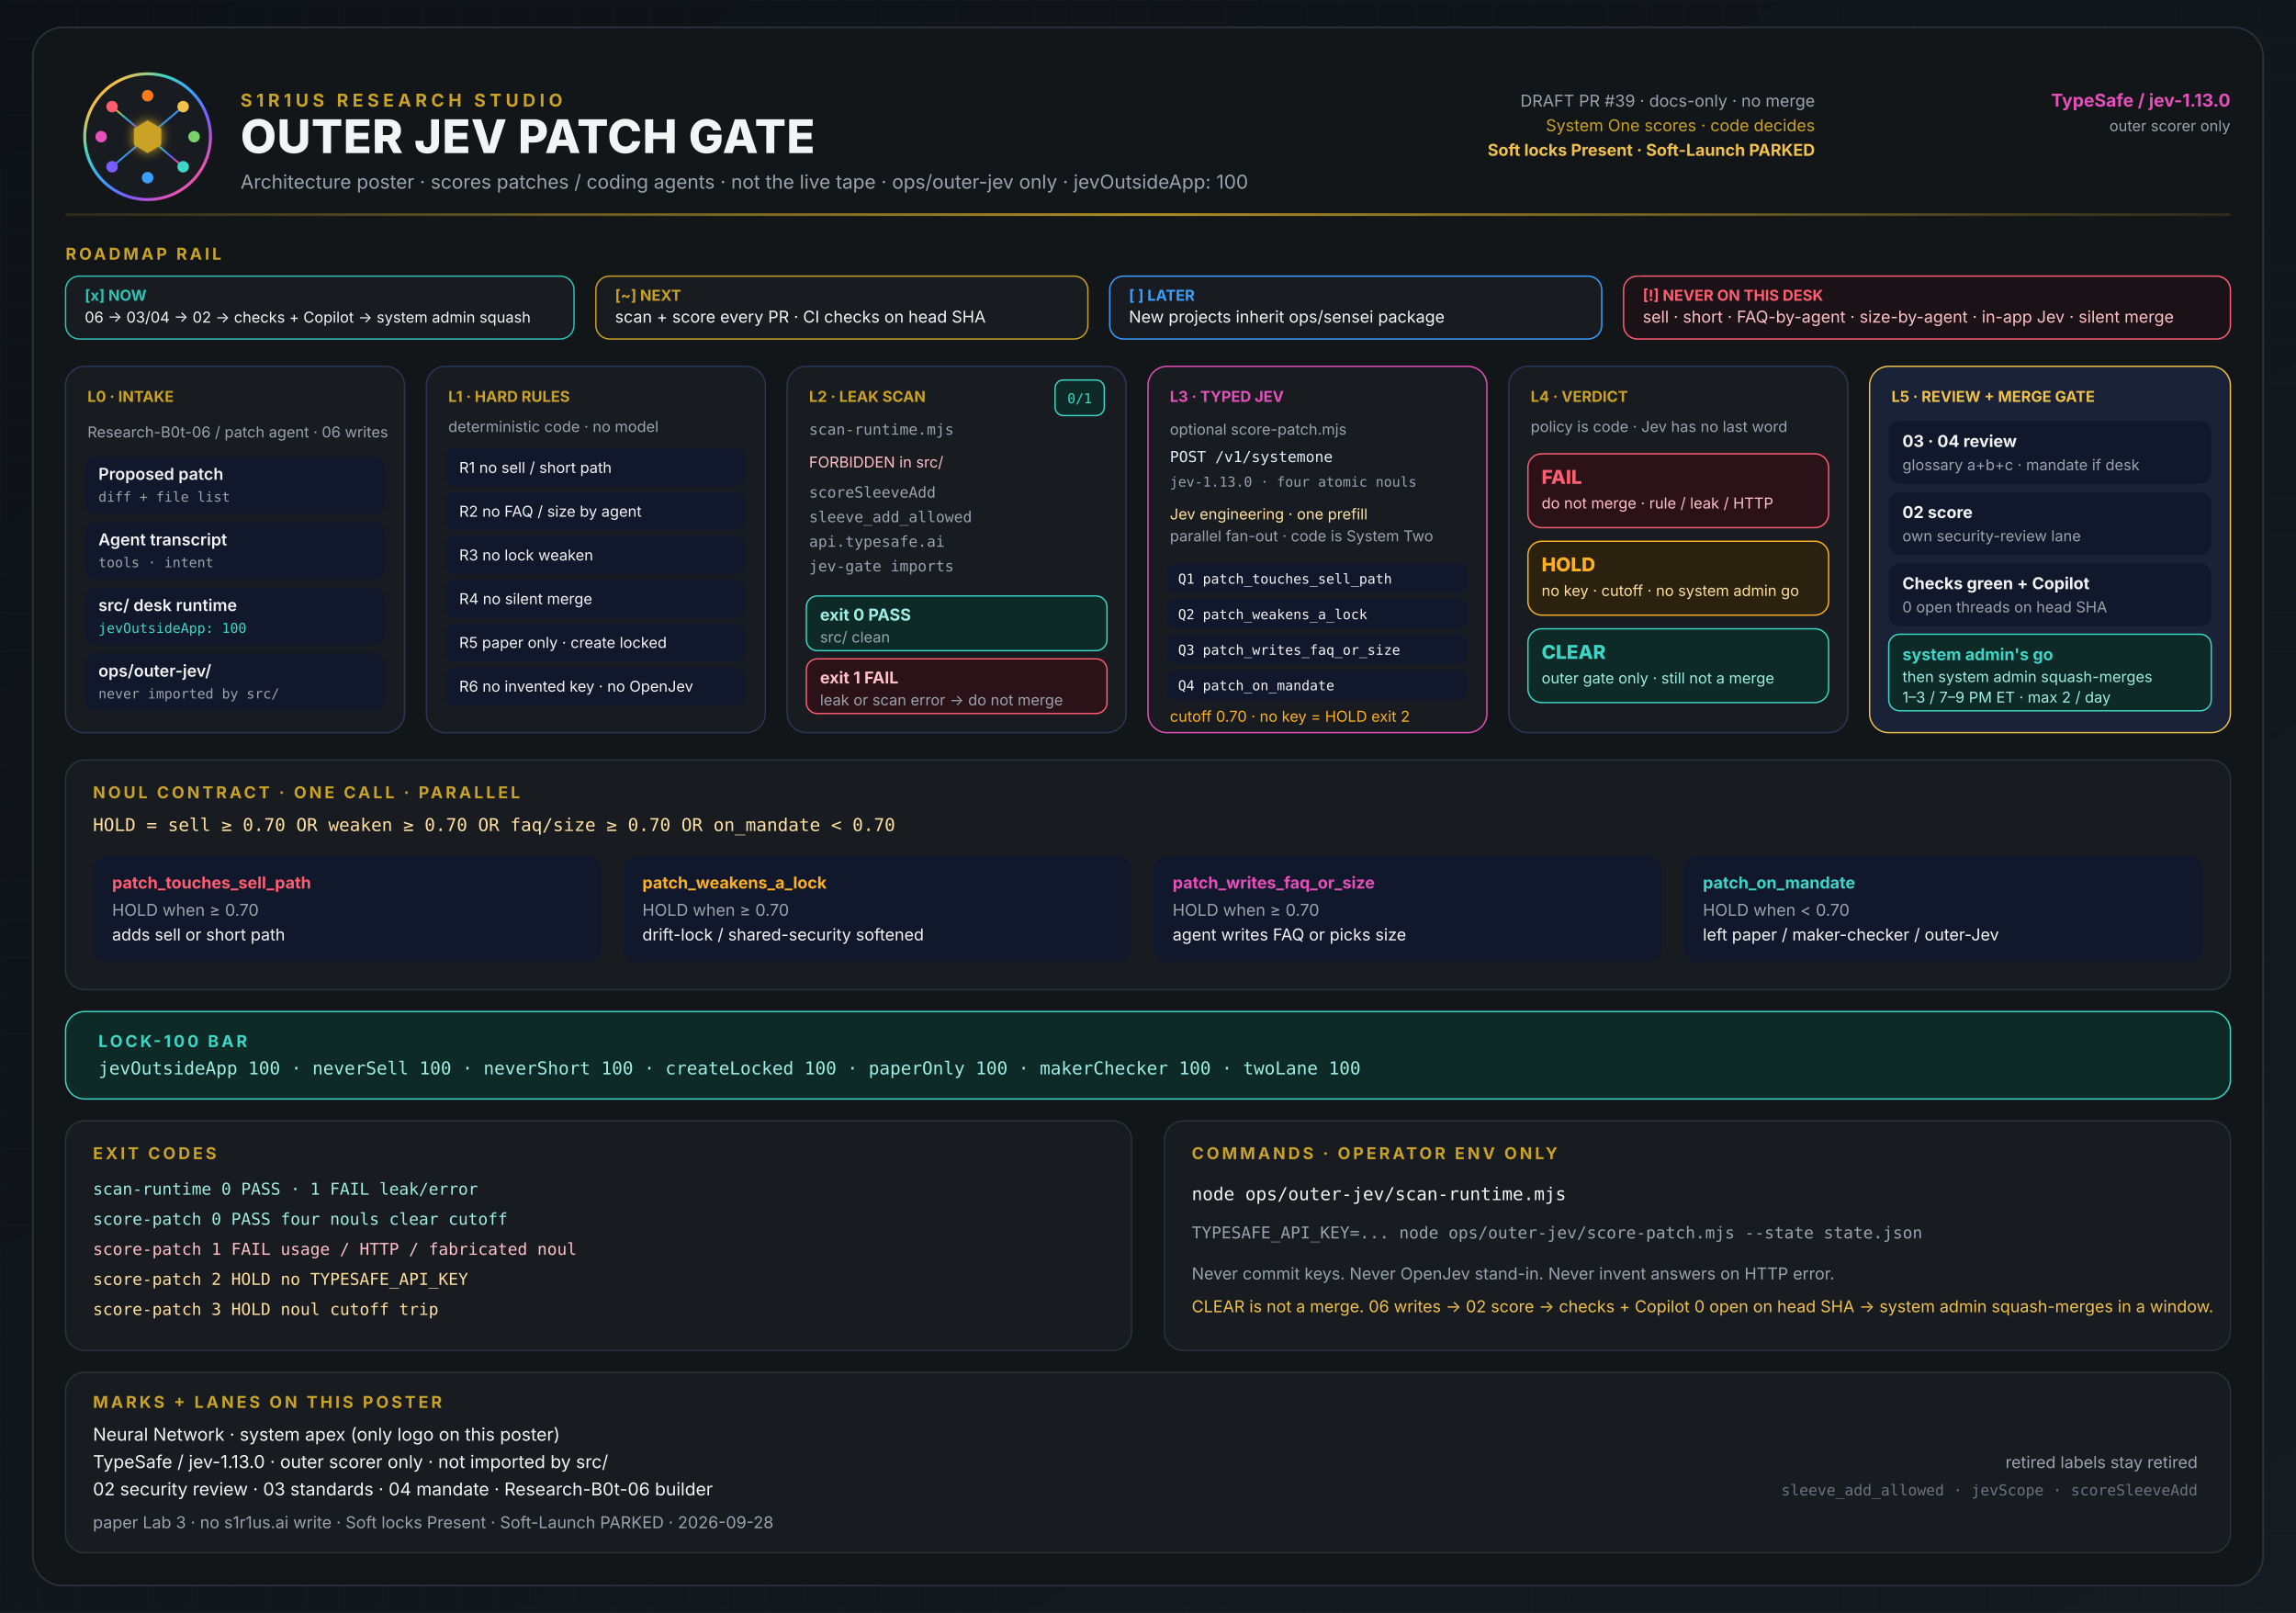
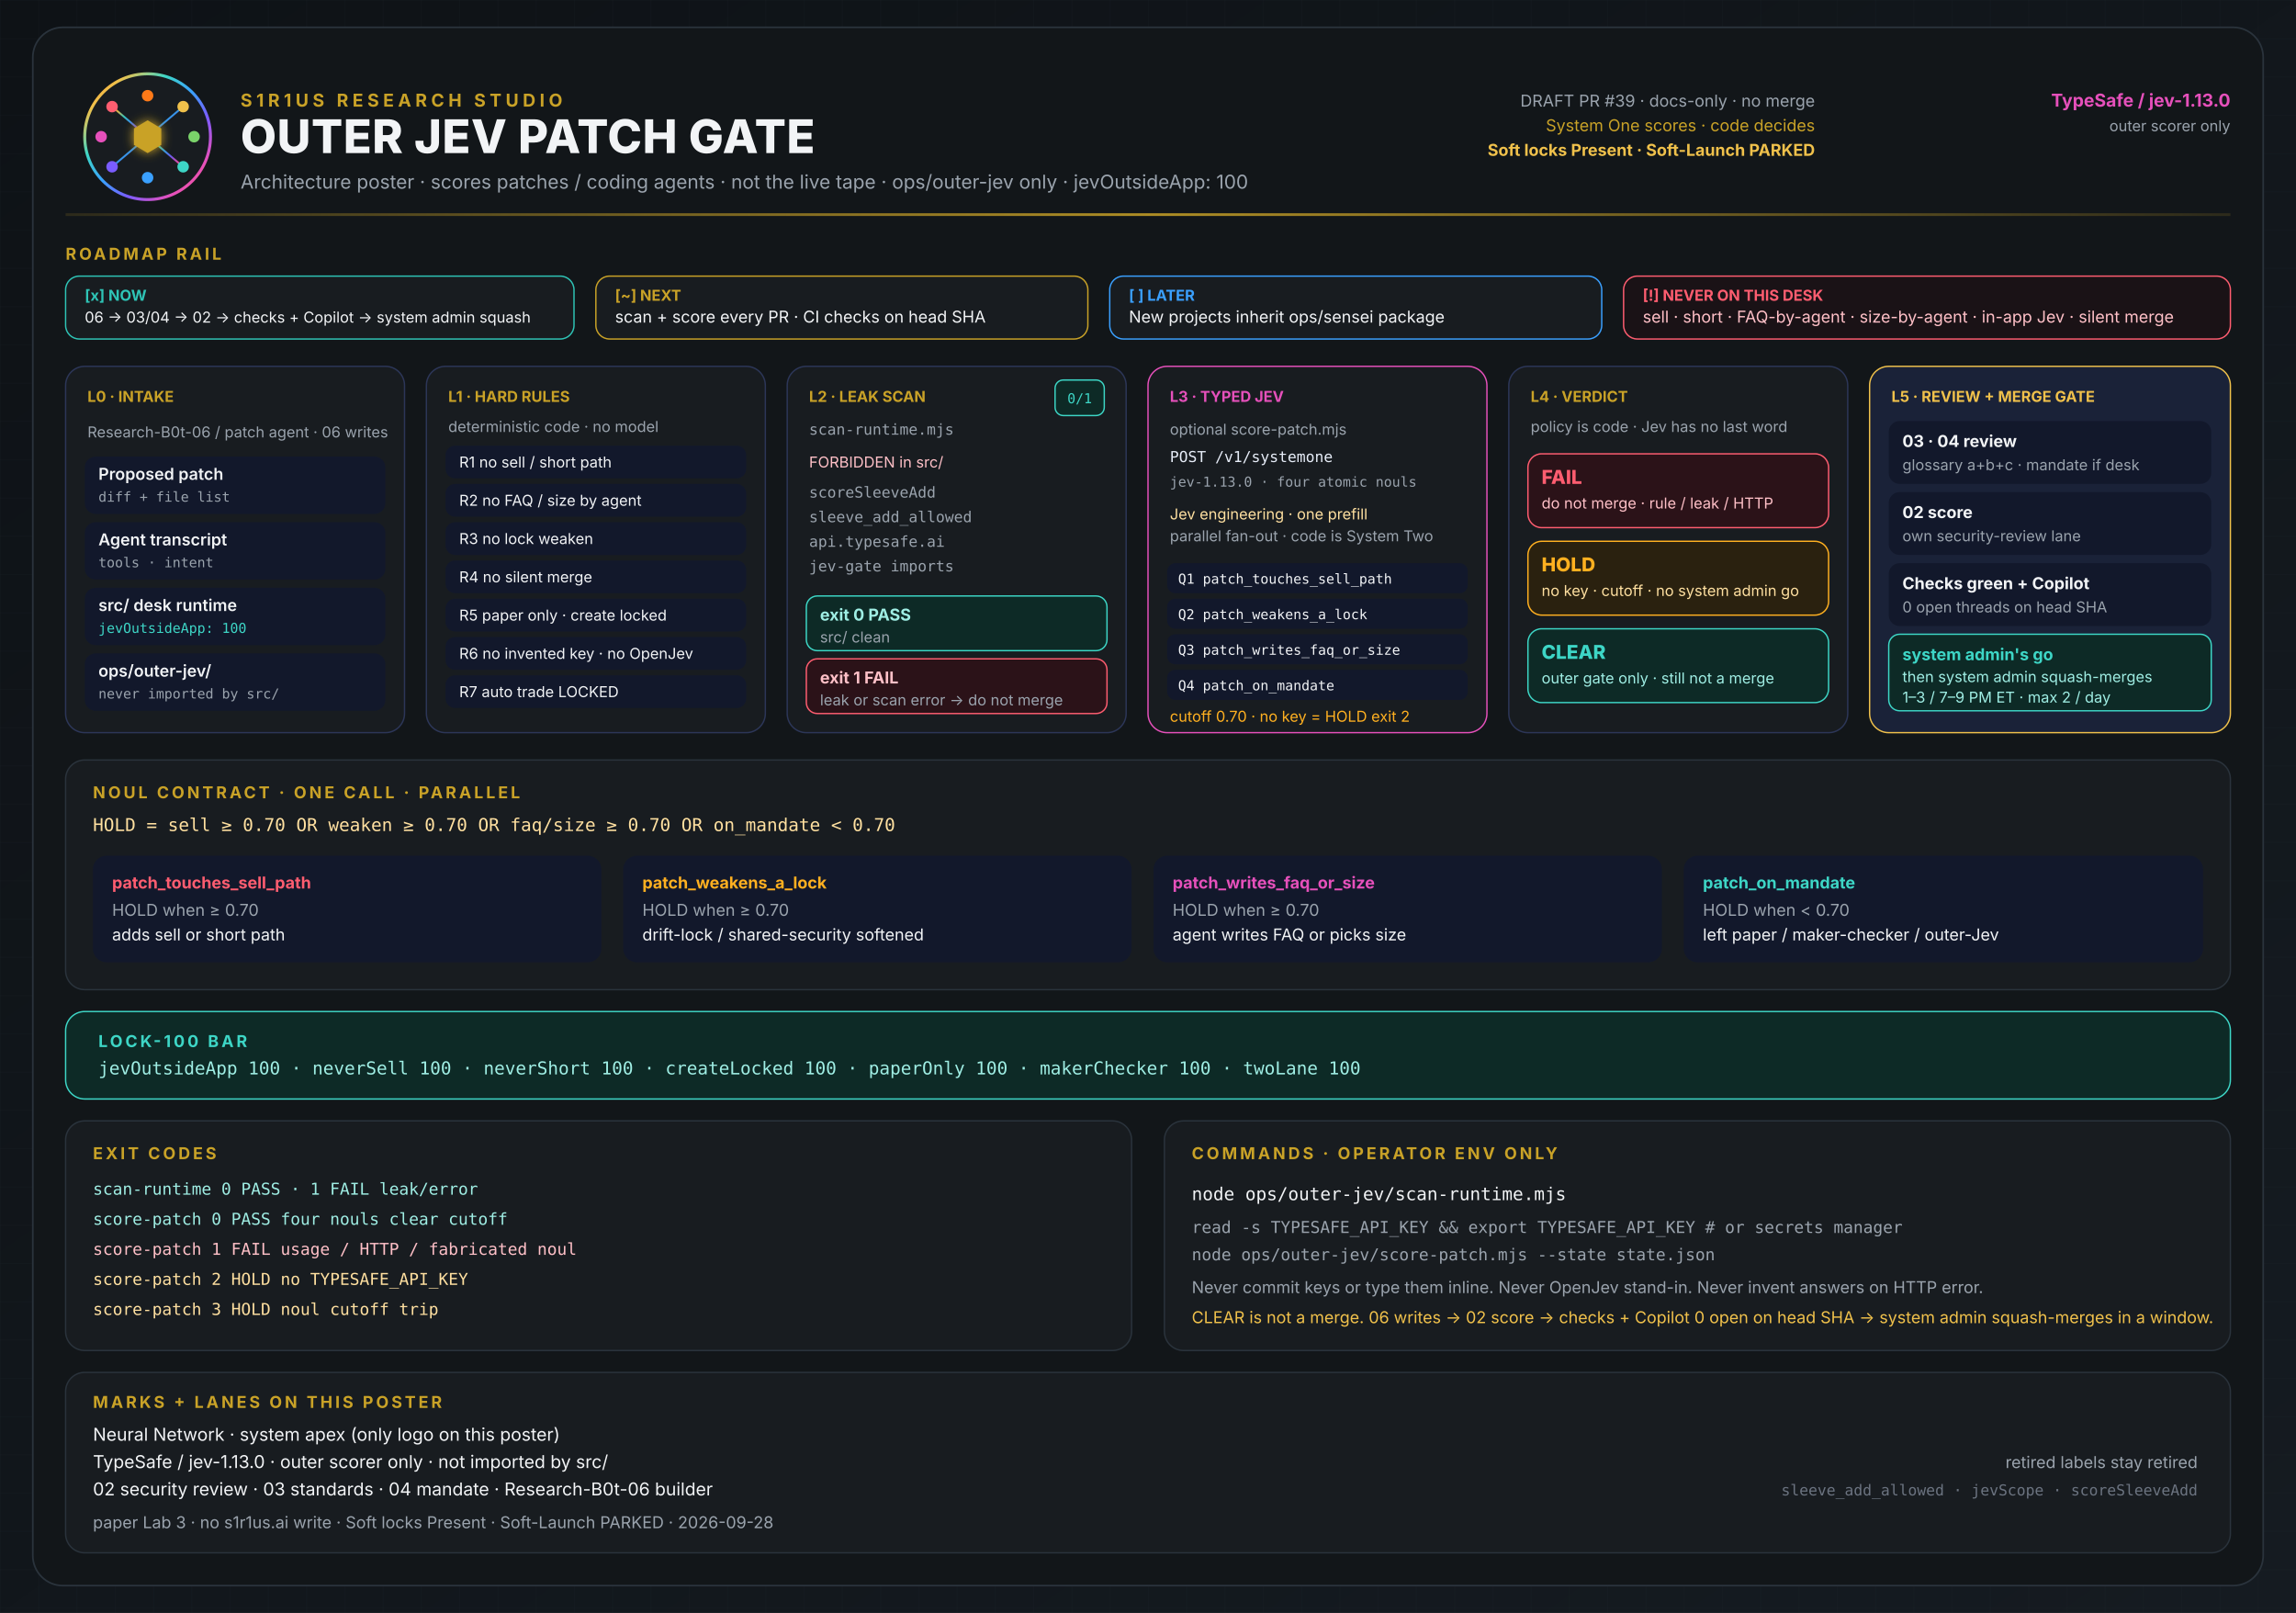
<svg xmlns="http://www.w3.org/2000/svg" viewBox="0 0 1680 1180" width="1680" height="1180" role="img" aria-label="S1R1US Outer Jev patch gate studio control plane">
  <defs>
    <linearGradient id="bg" x1="0" y1="0" x2="1" y2="1">
      <stop offset="0" stop-color="#0e1216" />
      <stop offset="1" stop-color="#151b21" />
    </linearGradient>
    <linearGradient id="goldline" x1="0" y1="0" x2="1" y2="0">
      <stop offset="0" stop-color="#c9a227" stop-opacity=".15" />
      <stop offset=".5" stop-color="#c9a227" stop-opacity=".85" />
      <stop offset="1" stop-color="#c9a227" stop-opacity=".15" />
    </linearGradient>
    <linearGradient id="nn" x1="0" y1="0" x2="1" y2="1">
      <stop offset="0" stop-color="#ff7a18" />
      <stop offset=".16" stop-color="#f0c14b" />
      <stop offset=".33" stop-color="#3dd6c6" />
      <stop offset=".5" stop-color="#3aa0ff" />
      <stop offset=".66" stop-color="#7a5cff" />
      <stop offset=".83" stop-color="#e650bb" />
      <stop offset="1" stop-color="#ff5d70" />
    </linearGradient>
    <filter id="glow" x="-40%" y="-40%" width="180%" height="180%">
      <feGaussianBlur stdDeviation="4" result="b" />
      <feMerge>
        <feMergeNode in="b" />
        <feMergeNode in="SourceGraphic" />
      </feMerge>
    </filter>
    <pattern id="grid" width="28" height="28" patternUnits="userSpaceOnUse">
      <path d="M28 0H0V28" fill="none" stroke="#2a323a" stroke-width=".6" opacity=".45" />
    </pattern>
    <style>
      .t { font-family: Inter, ui-sans-serif, system-ui, -apple-system, Segoe UI, sans-serif; }
      .mono { font-family: ui-monospace, SFMono-Regular, Menlo, Consolas, monospace; }
    </style>
  </defs>
  <rect width="1680" height="1180" fill="url(#bg)" />
  <rect width="1680" height="1180" fill="url(#grid)" opacity=".55" />
  <rect x="24" y="20" width="1632" height="1140" rx="22" fill="#121619" stroke="#2a333c" stroke-width="1.2" />
  <g transform="translate(48,40)">
    <g transform="translate(18,18)">
      <circle cx="42" cy="42" r="46" fill="#181c20" stroke="url(#nn)" stroke-width="2.2" />
      <g stroke="url(#nn)" stroke-width="1.4" fill="none" opacity=".9">
        <line x1="42" y1="42" x2="42" y2="12" />
        <line x1="42" y1="42" x2="68" y2="20" />
        <line x1="42" y1="42" x2="76" y2="42" />
        <line x1="42" y1="42" x2="68" y2="64" />
        <line x1="42" y1="42" x2="42" y2="72" />
        <line x1="42" y1="42" x2="16" y2="64" />
        <line x1="42" y1="42" x2="8" y2="42" />
        <line x1="42" y1="42" x2="16" y2="20" />
      </g>
      <polygon points="42,30 52,36 52,48 42,54 32,48 32,36" fill="#c9a227" filter="url(#glow)" />
      <circle cx="42" cy="12" r="4.2" fill="#ff7a18" />
      <circle cx="68" cy="20" r="4.2" fill="#f0c14b" />
      <circle cx="76" cy="42" r="4.2" fill="#7ad36a" />
      <circle cx="68" cy="64" r="4.2" fill="#3dd6c6" />
      <circle cx="42" cy="72" r="4.2" fill="#3aa0ff" />
      <circle cx="16" cy="64" r="4.2" fill="#7a5cff" />
      <circle cx="8" cy="42" r="4.2" fill="#e650bb" />
      <circle cx="16" cy="20" r="4.2" fill="#ff5d70" />
    </g>
    <text class="t" x="128" y="38" fill="#c9a227" font-size="13" font-weight="700" letter-spacing="3">S1R1US RESEARCH STUDIO</text>
    <text class="t" x="128" y="72" fill="#f2f4f6" font-size="34" font-weight="800" letter-spacing=".4">OUTER JEV PATCH GATE</text>
    <text class="t" x="128" y="98" fill="#9aa3ad" font-size="14">Architecture poster · scores patches / coding agents · not the live tape · ops/outer-jev only · jevOutsideApp: 100</text>
    <text class="t" x="1584" y="38" text-anchor="end" fill="#e650bb" font-size="13" font-weight="700">TypeSafe / jev-1.13.0</text>
    <text class="t" x="1584" y="56" text-anchor="end" fill="#9aa3ad" font-size="11">outer scorer only</text>
    <text class="t" x="1280" y="38" text-anchor="end" fill="#9aa3ad" font-size="12">DRAFT PR #39 · docs-only · no merge</text>
    <text class="t" x="1280" y="56" text-anchor="end" fill="#c9a227" font-size="12">System One scores · code decides</text>
    <text class="t" x="1280" y="74" text-anchor="end" fill="#f0c14b" font-size="12" font-weight="700">Soft locks Present · Soft-Launch PARKED</text>
  </g>
  <rect x="48" y="156" width="1584" height="2" fill="url(#goldline)" />
  <g transform="translate(48,172)">
    <text class="t" x="0" y="18" fill="#c9a227" font-size="12" font-weight="700" letter-spacing="2">ROADMAP RAIL</text>
    <g transform="translate(0,30)">
      <rect width="372" height="46" rx="10" fill="#181c20" stroke="#2ec4b6" />
      <text class="t" x="14" y="18" fill="#2ec4b6" font-size="11" font-weight="700">[x] NOW</text>
      <text class="t" x="14" y="34" fill="#f2f4f6" font-size="11">06 → 03/04 → 02 → checks + Copilot → system admin squash</text>
    </g>
    <g transform="translate(388,30)">
      <rect width="360" height="46" rx="10" fill="#181c20" stroke="#c9a227" />
      <text class="t" x="14" y="18" fill="#c9a227" font-size="11" font-weight="700">[~] NEXT</text>
      <text class="t" x="14" y="34" fill="#f2f4f6" font-size="12">scan + score every PR · CI checks on head SHA</text>
    </g>
    <g transform="translate(764,30)">
      <rect width="360" height="46" rx="10" fill="#181c20" stroke="#3aa0ff" />
      <text class="t" x="14" y="18" fill="#3aa0ff" font-size="11" font-weight="700">[ ] LATER</text>
      <text class="t" x="14" y="34" fill="#f2f4f6" font-size="12">New projects inherit ops/sensei package</text>
    </g>
    <g transform="translate(1140,30)">
      <rect width="444" height="46" rx="10" fill="#1a1216" stroke="#ff5d70" />
      <text class="t" x="14" y="18" fill="#ff5d70" font-size="11" font-weight="700">[!] NEVER ON THIS DESK</text>
      <text class="t" x="14" y="34" fill="#ffc0c7" font-size="12">sell · short · FAQ-by-agent · size-by-agent · in-app Jev · silent merge</text>
    </g>
  </g>
  <g transform="translate(48,268)">
    <g>
      <rect width="248" height="268" rx="14" fill="#181c20" stroke="#2c3658" />
      <text class="t" x="16" y="26" fill="#c9a227" font-size="11" font-weight="700">L0 · INTAKE</text>
      <text class="t" x="16" y="52" fill="#9aa3ad" font-size="11">Research-B0t-06 / patch agent · 06 writes</text>
      <rect x="14" y="66" width="220" height="42" rx="8" fill="#12182b" />
      <text class="t" x="24" y="83" fill="#f2f4f6" font-size="12" font-weight="600">Proposed patch</text>
      <text class="mono" x="24" y="99" fill="#9aa3ad" font-size="10">diff + file list</text>
      <rect x="14" y="114" width="220" height="42" rx="8" fill="#12182b" />
      <text class="t" x="24" y="131" fill="#f2f4f6" font-size="12" font-weight="600">Agent transcript</text>
      <text class="mono" x="24" y="147" fill="#9aa3ad" font-size="10">tools · intent</text>
      <rect x="14" y="162" width="220" height="42" rx="8" fill="#12182b" />
      <text class="t" x="24" y="179" fill="#f2f4f6" font-size="12" font-weight="600">src/ desk runtime</text>
      <text class="mono" x="24" y="195" fill="#3dd6c6" font-size="10">jevOutsideApp: 100</text>
      <rect x="14" y="210" width="220" height="42" rx="8" fill="#12182b" />
      <text class="t" x="24" y="227" fill="#f2f4f6" font-size="12" font-weight="600">ops/outer-jev/</text>
      <text class="mono" x="24" y="243" fill="#9aa3ad" font-size="10">never imported by src/</text>
    </g>
    <g transform="translate(264,0)">
      <rect width="248" height="268" rx="14" fill="#181c20" stroke="#2c3658" />
      <text class="t" x="16" y="26" fill="#c9a227" font-size="11" font-weight="700">L1 · HARD RULES</text>
      <text class="t" x="16" y="48" fill="#9aa3ad" font-size="11">deterministic code · no model</text>
      <g font-size="11" class="t">
-         <rect x="14" y="60" width="220" height="28" rx="7" fill="#12182b" />
-         <text x="24" y="78" fill="#f2f4f6">R1 no sell / short path</text>
-         <rect x="14" y="92" width="220" height="28" rx="7" fill="#12182b" />
-         <text x="24" y="110" fill="#f2f4f6">R2 no FAQ / size by agent</text>
-         <rect x="14" y="124" width="220" height="28" rx="7" fill="#12182b" />
-         <text x="24" y="142" fill="#f2f4f6">R3 no lock weaken</text>
-         <rect x="14" y="156" width="220" height="28" rx="7" fill="#12182b" />
-         <text x="24" y="174" fill="#f2f4f6">R4 no silent merge</text>
-         <rect x="14" y="188" width="220" height="28" rx="7" fill="#12182b" />
-         <text x="24" y="206" fill="#f2f4f6">R5 paper only · create locked</text>
-         <rect x="14" y="220" width="220" height="28" rx="7" fill="#12182b" />
-         <text x="24" y="238" fill="#f2f4f6">R6 no invented key · no OpenJev</text>
+         <rect x="14" y="58" width="220" height="24" rx="7" fill="#12182b" />
+         <text x="24" y="74" fill="#f2f4f6">R1 no sell / short path</text>
+         <rect x="14" y="86" width="220" height="24" rx="7" fill="#12182b" />
+         <text x="24" y="102" fill="#f2f4f6">R2 no FAQ / size by agent</text>
+         <rect x="14" y="114" width="220" height="24" rx="7" fill="#12182b" />
+         <text x="24" y="130" fill="#f2f4f6">R3 no lock weaken</text>
+         <rect x="14" y="142" width="220" height="24" rx="7" fill="#12182b" />
+         <text x="24" y="158" fill="#f2f4f6">R4 no silent merge</text>
+         <rect x="14" y="170" width="220" height="24" rx="7" fill="#12182b" />
+         <text x="24" y="186" fill="#f2f4f6">R5 paper only · create locked</text>
+         <rect x="14" y="198" width="220" height="24" rx="7" fill="#12182b" />
+         <text x="24" y="214" fill="#f2f4f6">R6 no invented key · no OpenJev</text>
+         <rect x="14" y="226" width="220" height="24" rx="7" fill="#12182b" />
+         <text x="24" y="242" fill="#f2f4f6">R7 auto trade LOCKED</text>
      </g>
    </g>
    <g transform="translate(528,0)">
      <rect width="248" height="268" rx="14" fill="#181c20" stroke="#2c3658" />
      <text class="t" x="16" y="26" fill="#c9a227" font-size="11" font-weight="700">L2 · LEAK SCAN</text>
      <rect x="196" y="10" width="36" height="26" rx="6" fill="#0d2a26" stroke="#3dd6c6" />
      <text class="mono" x="214" y="27" text-anchor="middle" fill="#3dd6c6" font-size="10">0/1</text>
      <text class="mono" x="16" y="50" fill="#9aa3ad" font-size="11">scan-runtime.mjs</text>
      <text class="t" x="16" y="74" fill="#ffc0c7" font-size="11">FORBIDDEN in src/</text>
      <text class="mono" x="16" y="96" fill="#9aa3ad" font-size="11">scoreSleeveAdd</text>
      <text class="mono" x="16" y="114" fill="#9aa3ad" font-size="11">sleeve_add_allowed</text>
      <text class="mono" x="16" y="132" fill="#9aa3ad" font-size="11">api.typesafe.ai</text>
      <text class="mono" x="16" y="150" fill="#9aa3ad" font-size="11">jev-gate imports</text>
      <rect x="14" y="168" width="220" height="40" rx="8" fill="#0d2a26" stroke="#3dd6c6" />
      <text class="t" x="24" y="186" fill="#9feee4" font-size="12" font-weight="700">exit 0 PASS</text>
      <text class="t" x="24" y="202" fill="#9aa3ad" font-size="11">src/ clean</text>
      <rect x="14" y="214" width="220" height="40" rx="8" fill="#2b1218" stroke="#ff5d70" />
      <text class="t" x="24" y="232" fill="#ffc0c7" font-size="12" font-weight="700">exit 1 FAIL</text>
      <text class="t" x="24" y="248" fill="#9aa3ad" font-size="11">leak or scan error → do not merge</text>
    </g>
    <g transform="translate(792,0)">
      <rect width="248" height="268" rx="14" fill="#181c20" stroke="#e650bb" />
      <text class="t" x="16" y="26" fill="#e650bb" font-size="11" font-weight="700">L3 · TYPED JEV</text>
      <text class="t" x="16" y="50" fill="#9aa3ad" font-size="11">optional score-patch.mjs</text>
      <text class="mono" x="16" y="70" fill="#e7edf8" font-size="11">POST /v1/systemone</text>
      <text class="mono" x="16" y="88" fill="#9aa3ad" font-size="10">jev-1.13.0 · four atomic nouls</text>
      <text class="t" x="16" y="112" fill="#ffe0a0" font-size="11">Jev engineering · one prefill</text>
      <text class="t" x="16" y="128" fill="#9aa3ad" font-size="11">parallel fan-out · code is System Two</text>
      <rect x="14" y="144" width="220" height="22" rx="6" fill="#12182b" />
      <text class="mono" x="22" y="159" fill="#f2f4f6" font-size="10">Q1 patch_touches_sell_path</text>
      <rect x="14" y="170" width="220" height="22" rx="6" fill="#12182b" />
      <text class="mono" x="22" y="185" fill="#f2f4f6" font-size="10">Q2 patch_weakens_a_lock</text>
      <rect x="14" y="196" width="220" height="22" rx="6" fill="#12182b" />
      <text class="mono" x="22" y="211" fill="#f2f4f6" font-size="10">Q3 patch_writes_faq_or_size</text>
      <rect x="14" y="222" width="220" height="22" rx="6" fill="#12182b" />
      <text class="mono" x="22" y="237" fill="#f2f4f6" font-size="10">Q4 patch_on_mandate</text>
      <text class="t" x="16" y="260" fill="#ffb020" font-size="11">cutoff 0.70 · no key = HOLD exit 2</text>
    </g>
    <g transform="translate(1056,0)">
      <rect width="248" height="268" rx="14" fill="#181c20" stroke="#2c3658" />
      <text class="t" x="16" y="26" fill="#c9a227" font-size="11" font-weight="700">L4 · VERDICT</text>
      <text class="t" x="16" y="48" fill="#9aa3ad" font-size="11">policy is code · Jev has no last word</text>
      <rect x="14" y="64" width="220" height="54" rx="10" fill="#2b1218" stroke="#ff5d70" />
      <text class="t" x="24" y="86" fill="#ff5d70" font-size="14" font-weight="800">FAIL</text>
      <text class="t" x="24" y="104" fill="#ffc0c7" font-size="11">do not merge · rule / leak / HTTP</text>
      <rect x="14" y="128" width="220" height="54" rx="10" fill="#2a210f" stroke="#ffb020" />
      <text class="t" x="24" y="150" fill="#ffb020" font-size="14" font-weight="800">HOLD</text>
      <text class="t" x="24" y="168" fill="#ffe0a0" font-size="11">no key · cutoff · no system admin go</text>
      <rect x="14" y="192" width="220" height="54" rx="10" fill="#0d2a26" stroke="#3dd6c6" />
      <text class="t" x="24" y="214" fill="#3dd6c6" font-size="14" font-weight="800">CLEAR</text>
      <text class="t" x="24" y="232" fill="#9feee4" font-size="11">outer gate only · still not a merge</text>
    </g>
    <g transform="translate(1320,0)">
      <rect width="264" height="268" rx="14" fill="#1a2238" stroke="#f0c14b" />
      <text class="t" x="16" y="26" fill="#f0c14b" font-size="11" font-weight="700">L5 · REVIEW + MERGE GATE</text>
      <rect x="14" y="40" width="236" height="46" rx="8" fill="#12182b" />
      <text class="t" x="24" y="59" fill="#f2f4f6" font-size="12" font-weight="700">03 · 04 review</text>
      <text class="t" x="24" y="76" fill="#9aa3ad" font-size="11">glossary a+b+c · mandate if desk</text>
      <rect x="14" y="92" width="236" height="46" rx="8" fill="#12182b" />
      <text class="t" x="24" y="111" fill="#f2f4f6" font-size="12" font-weight="700">02 score</text>
      <text class="t" x="24" y="128" fill="#9aa3ad" font-size="11">own security-review lane</text>
      <rect x="14" y="144" width="236" height="46" rx="8" fill="#12182b" />
      <text class="t" x="24" y="163" fill="#f2f4f6" font-size="12" font-weight="700">Checks green + Copilot</text>
      <text class="t" x="24" y="180" fill="#9aa3ad" font-size="11">0 open threads on head SHA</text>
      <rect x="14" y="196" width="236" height="56" rx="8" fill="#0d2a26" stroke="#3dd6c6" />
      <text class="t" x="24" y="215" fill="#3dd6c6" font-size="12" font-weight="700">system admin's go</text>
      <text class="t" x="24" y="231" fill="#9feee4" font-size="11">then system admin squash-merges</text>
      <text class="t" x="24" y="246" fill="#9feee4" font-size="11">1–3 / 7–9 PM ET · max 2 / day</text>
    </g>
  </g>
  <g transform="translate(48,556)">
    <rect width="1584" height="168" rx="14" fill="#181c20" stroke="#2a333c" />
    <text class="t" x="20" y="28" fill="#c9a227" font-size="12" font-weight="700" letter-spacing="2">NOUL CONTRACT · ONE CALL · PARALLEL</text>
    <text class="mono" x="20" y="52" fill="#ffe0a0" font-size="13">HOLD = sell ≥ 0.70  OR  weaken ≥ 0.70  OR  faq/size ≥ 0.70  OR  on_mandate &lt; 0.70</text>
    <g font-size="12" class="t">
      <rect x="20" y="70" width="372" height="78" rx="10" fill="#12182b" />
      <text x="34" y="94" fill="#ff5d70" font-weight="700">patch_touches_sell_path</text>
      <text x="34" y="114" fill="#9aa3ad">HOLD when ≥ 0.70</text>
      <text x="34" y="132" fill="#f2f4f6">adds sell or short path</text>
      <rect x="408" y="70" width="372" height="78" rx="10" fill="#12182b" />
      <text x="422" y="94" fill="#ffb020" font-weight="700">patch_weakens_a_lock</text>
      <text x="422" y="114" fill="#9aa3ad">HOLD when ≥ 0.70</text>
      <text x="422" y="132" fill="#f2f4f6">drift-lock / shared-security softened</text>
      <rect x="796" y="70" width="372" height="78" rx="10" fill="#12182b" />
      <text x="810" y="94" fill="#e650bb" font-weight="700">patch_writes_faq_or_size</text>
      <text x="810" y="114" fill="#9aa3ad">HOLD when ≥ 0.70</text>
      <text x="810" y="132" fill="#f2f4f6">agent writes FAQ or picks size</text>
      <rect x="1184" y="70" width="380" height="78" rx="10" fill="#12182b" />
      <text x="1198" y="94" fill="#3dd6c6" font-weight="700">patch_on_mandate</text>
      <text x="1198" y="114" fill="#9aa3ad">HOLD when &lt; 0.70</text>
      <text x="1198" y="132" fill="#f2f4f6">left paper / maker-checker / outer-Jev</text>
    </g>
  </g>
  <g transform="translate(48,740)">
    <rect width="1584" height="64" rx="14" fill="#0d2a26" stroke="#3dd6c6" />
    <text class="t" x="24" y="26" fill="#3dd6c6" font-size="12" font-weight="700" letter-spacing="2">LOCK-100 BAR</text>
    <text class="mono" x="24" y="46" fill="#9feee4" font-size="13">jevOutsideApp 100 · neverSell 100 · neverShort 100 · createLocked 100 · paperOnly 100 · makerChecker 100 · twoLane 100</text>
  </g>
  <g transform="translate(48,820)">
    <rect width="780" height="168" rx="14" fill="#181c20" stroke="#2a333c" />
    <text class="t" x="20" y="28" fill="#c9a227" font-size="12" font-weight="700" letter-spacing="2">EXIT CODES</text>
    <text class="mono" x="20" y="54" fill="#9feee4" font-size="12">scan-runtime  0 PASS · 1 FAIL leak/error</text>
    <text class="mono" x="20" y="76" fill="#9feee4" font-size="12">score-patch   0 PASS four nouls clear cutoff</text>
    <text class="mono" x="20" y="98" fill="#ffc0c7" font-size="12">score-patch   1 FAIL usage / HTTP / fabricated noul</text>
    <text class="mono" x="20" y="120" fill="#ffe0a0" font-size="12">score-patch   2 HOLD no TYPESAFE_API_KEY</text>
    <text class="mono" x="20" y="142" fill="#ffe0a0" font-size="12">score-patch   3 HOLD noul cutoff trip</text>
    <g transform="translate(804,0)">
      <rect width="780" height="168" rx="14" fill="#181c20" stroke="#2a333c" />
      <text class="t" x="20" y="28" fill="#c9a227" font-size="12" font-weight="700" letter-spacing="2">COMMANDS · OPERATOR ENV ONLY</text>
      <text class="mono" x="20" y="58" fill="#f2f4f6" font-size="13">node ops/outer-jev/scan-runtime.mjs</text>
-       <text class="mono" x="20" y="86" fill="#9aa3ad" font-size="12">TYPESAFE_API_KEY=... node ops/outer-jev/score-patch.mjs --state state.json</text>
-       <text class="t" x="20" y="116" fill="#9aa3ad" font-size="12">Never commit keys. Never OpenJev stand-in. Never invent answers on HTTP error.</text>
-       <text class="t" x="20" y="140" fill="#f0c14b" font-size="12">CLEAR is not a merge. 06 writes → 02 score → checks + Copilot 0 open on head SHA → system admin squash-merges in a window.</text>
+       <text class="mono" x="20" y="82" fill="#9aa3ad" font-size="12">read -s TYPESAFE_API_KEY &amp;&amp; export TYPESAFE_API_KEY   # or secrets manager</text>
+       <text class="mono" x="20" y="102" fill="#9aa3ad" font-size="12">node ops/outer-jev/score-patch.mjs --state state.json</text>
+       <text class="t" x="20" y="126" fill="#9aa3ad" font-size="12">Never commit keys or type them inline. Never OpenJev stand-in. Never invent answers on HTTP error.</text>
+       <text class="t" x="20" y="148" fill="#f0c14b" font-size="12">CLEAR is not a merge. 06 writes → 02 score → checks + Copilot 0 open on head SHA → system admin squash-merges in a window.</text>
    </g>
  </g>
  <g transform="translate(48,1004)">
    <rect width="1584" height="132" rx="14" fill="#181c20" stroke="#2a333c" />
    <text class="t" x="20" y="26" fill="#c9a227" font-size="12" font-weight="700" letter-spacing="2">MARKS + LANES ON THIS POSTER</text>
    <text class="t" x="20" y="50" fill="#f2f4f6" font-size="13">Neural Network · system apex (only logo on this poster)</text>
    <text class="t" x="20" y="70" fill="#f2f4f6" font-size="13">TypeSafe / jev-1.13.0 · outer scorer only · not imported by src/</text>
    <text class="t" x="20" y="90" fill="#f2f4f6" font-size="13">02 security review · 03 standards · 04 mandate · Research-B0t-06 builder</text>
    <text class="t" x="20" y="114" fill="#9aa3ad" font-size="12">paper Lab 3 · no s1r1us.ai write · Soft locks Present · Soft-Launch PARKED · 2026-09-28</text>
    <text class="t" x="1560" y="70" text-anchor="end" fill="#9aa3ad" font-size="12">retired labels stay retired</text>
    <text class="mono" x="1560" y="90" text-anchor="end" fill="#6b7380" font-size="11">sleeve_add_allowed · jevScope · scoreSleeveAdd</text>
  </g>
</svg>
